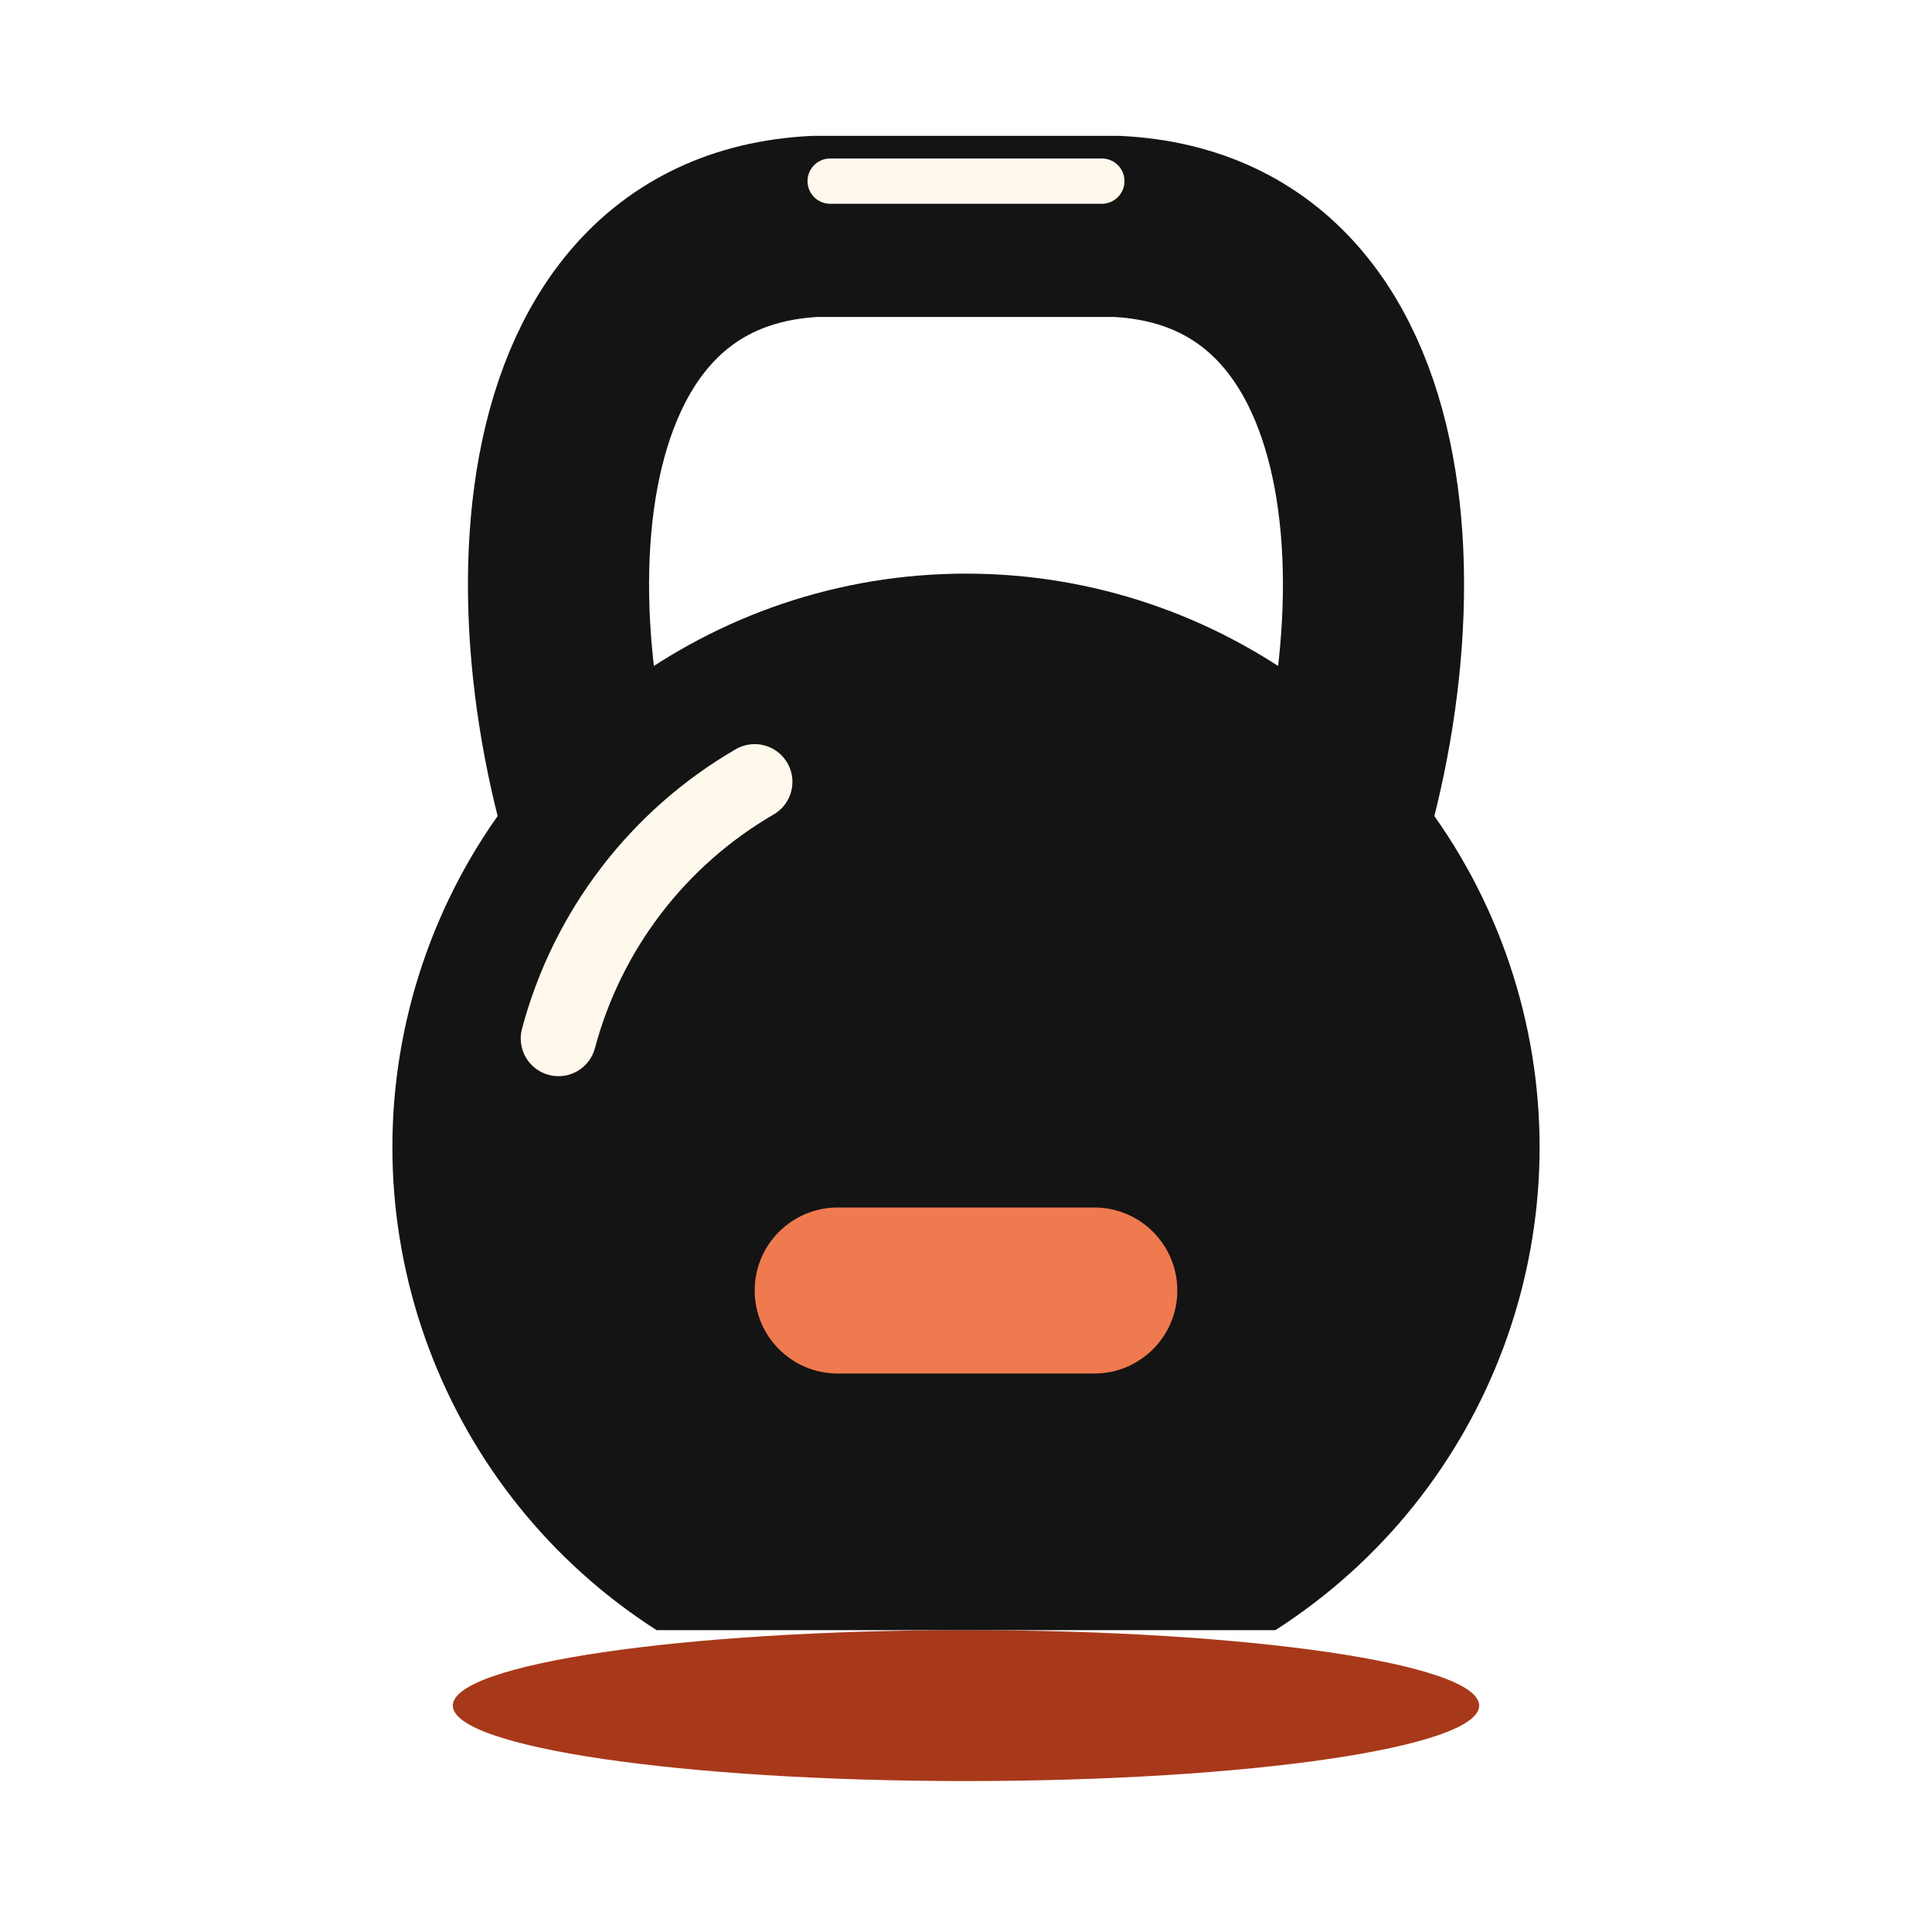
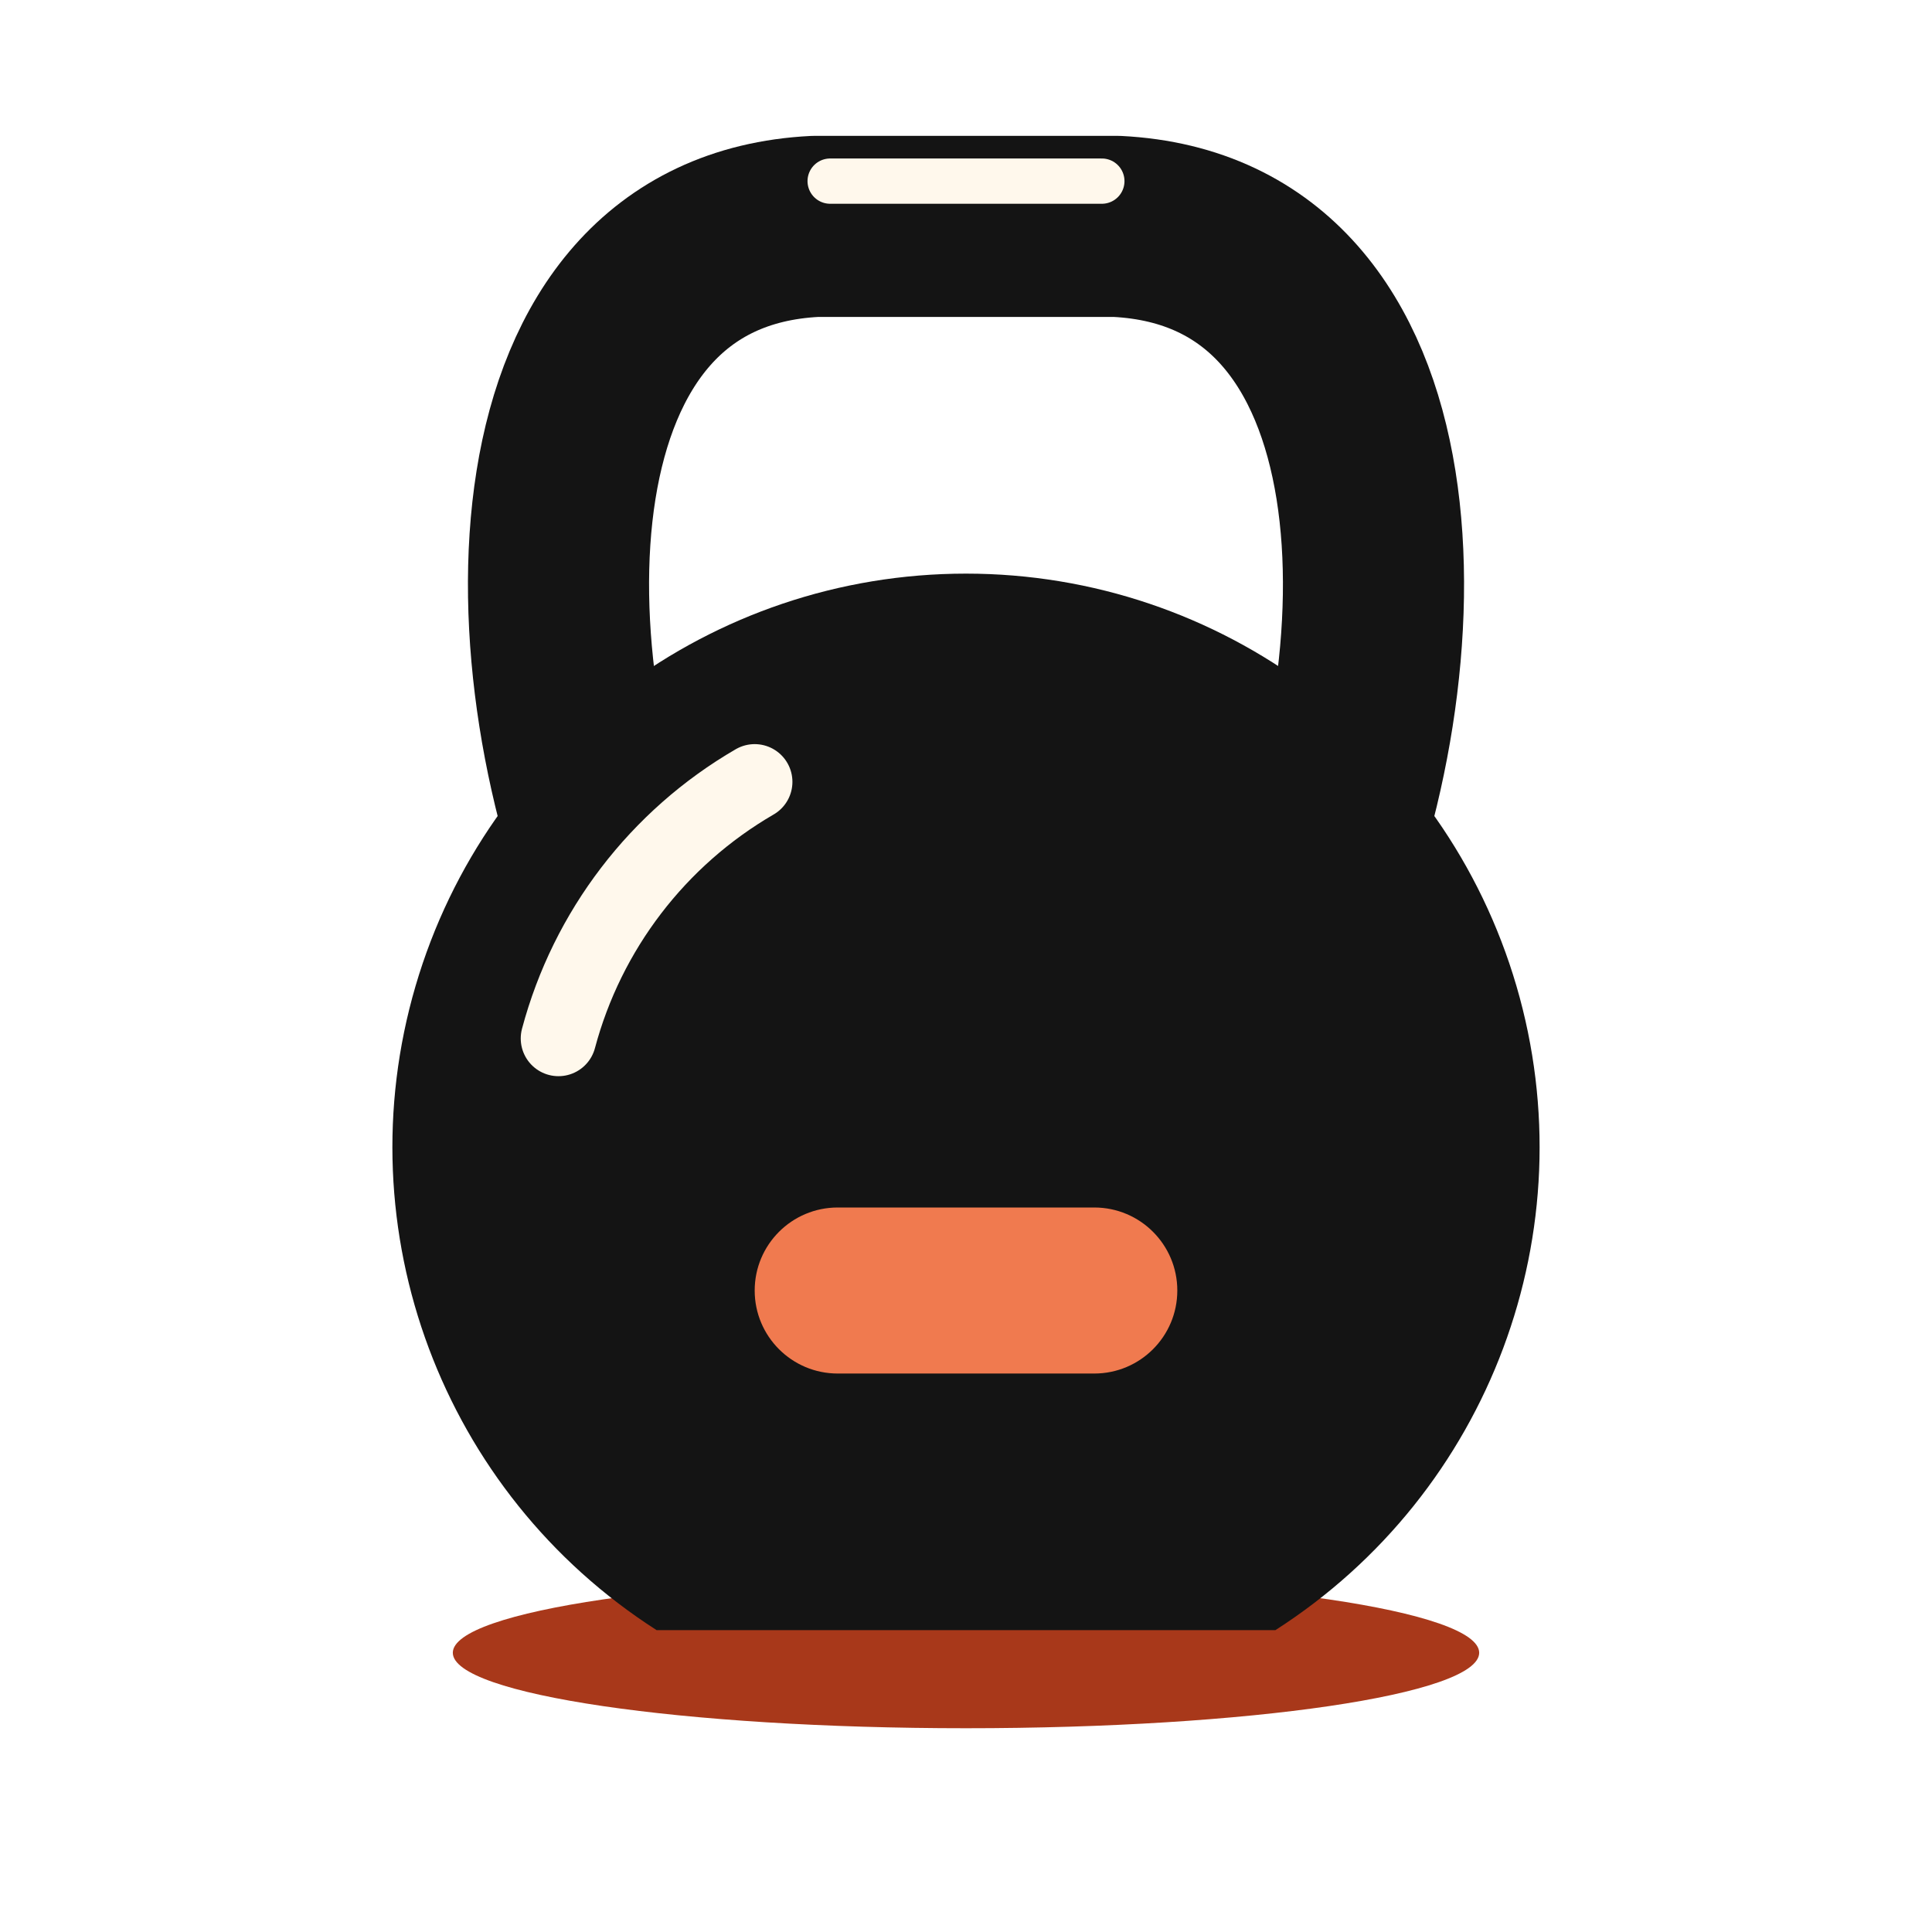
<svg xmlns="http://www.w3.org/2000/svg" viewBox="0 0 128 128">
-   <ellipse cx="64" cy="113" rx="34" ry="5" fill="#a8381a" />
+   <ellipse cx="64" cy="109.5" rx="34" ry="5" fill="#a8381a" />
  <path d="M42 62 C34 44 34 16 54 15 L74 15 C94 16 94 44 86 62" fill="none" stroke="#141414" stroke-width="12" stroke-linecap="round" stroke-linejoin="round" />
  <path d="M43.5 108 A38 38 0 1 1 84.5 108 Z" fill="#141414" />
  <path d="M55 12 L73 12" fill="none" stroke="#fff8ec" stroke-width="3" stroke-linecap="round" />
  <path d="M37 68.8 A28 28 0 0 1 50 51.8" fill="none" stroke="#fff8ec" stroke-width="5" stroke-linecap="round" />
  <rect x="50" y="80" width="28" height="11" rx="5.5" fill="#f07a4f" />
</svg>
